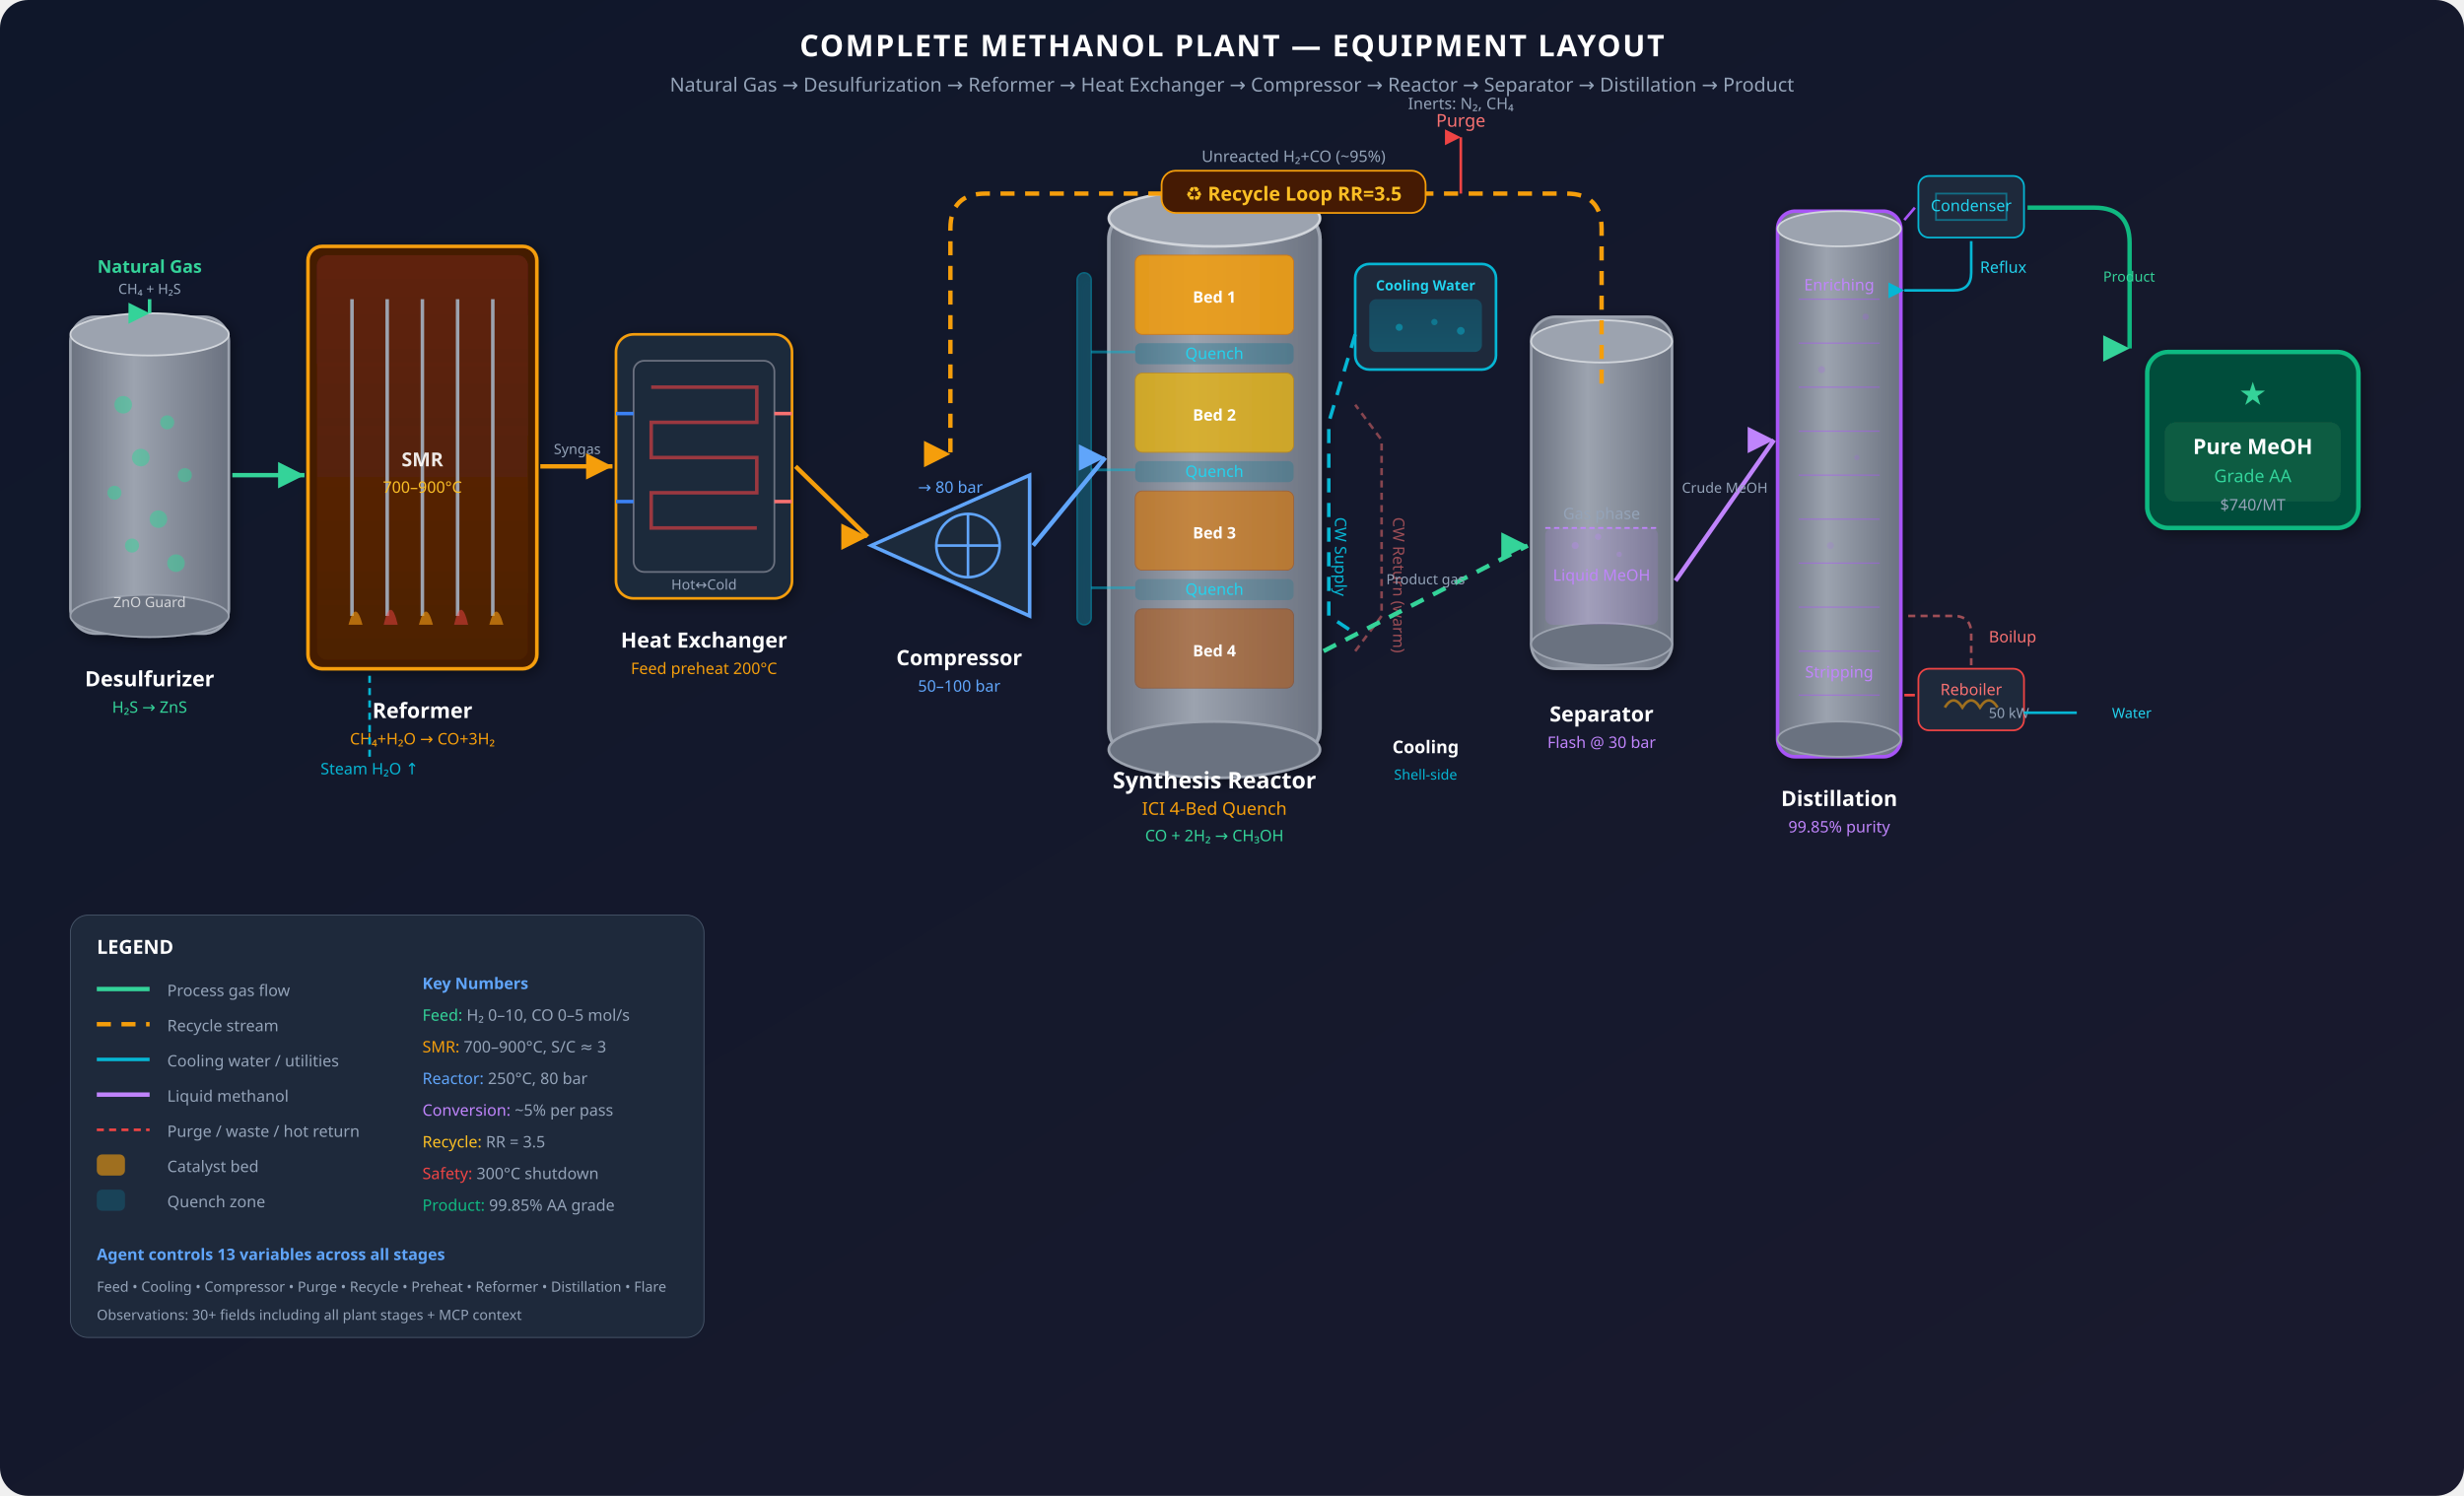
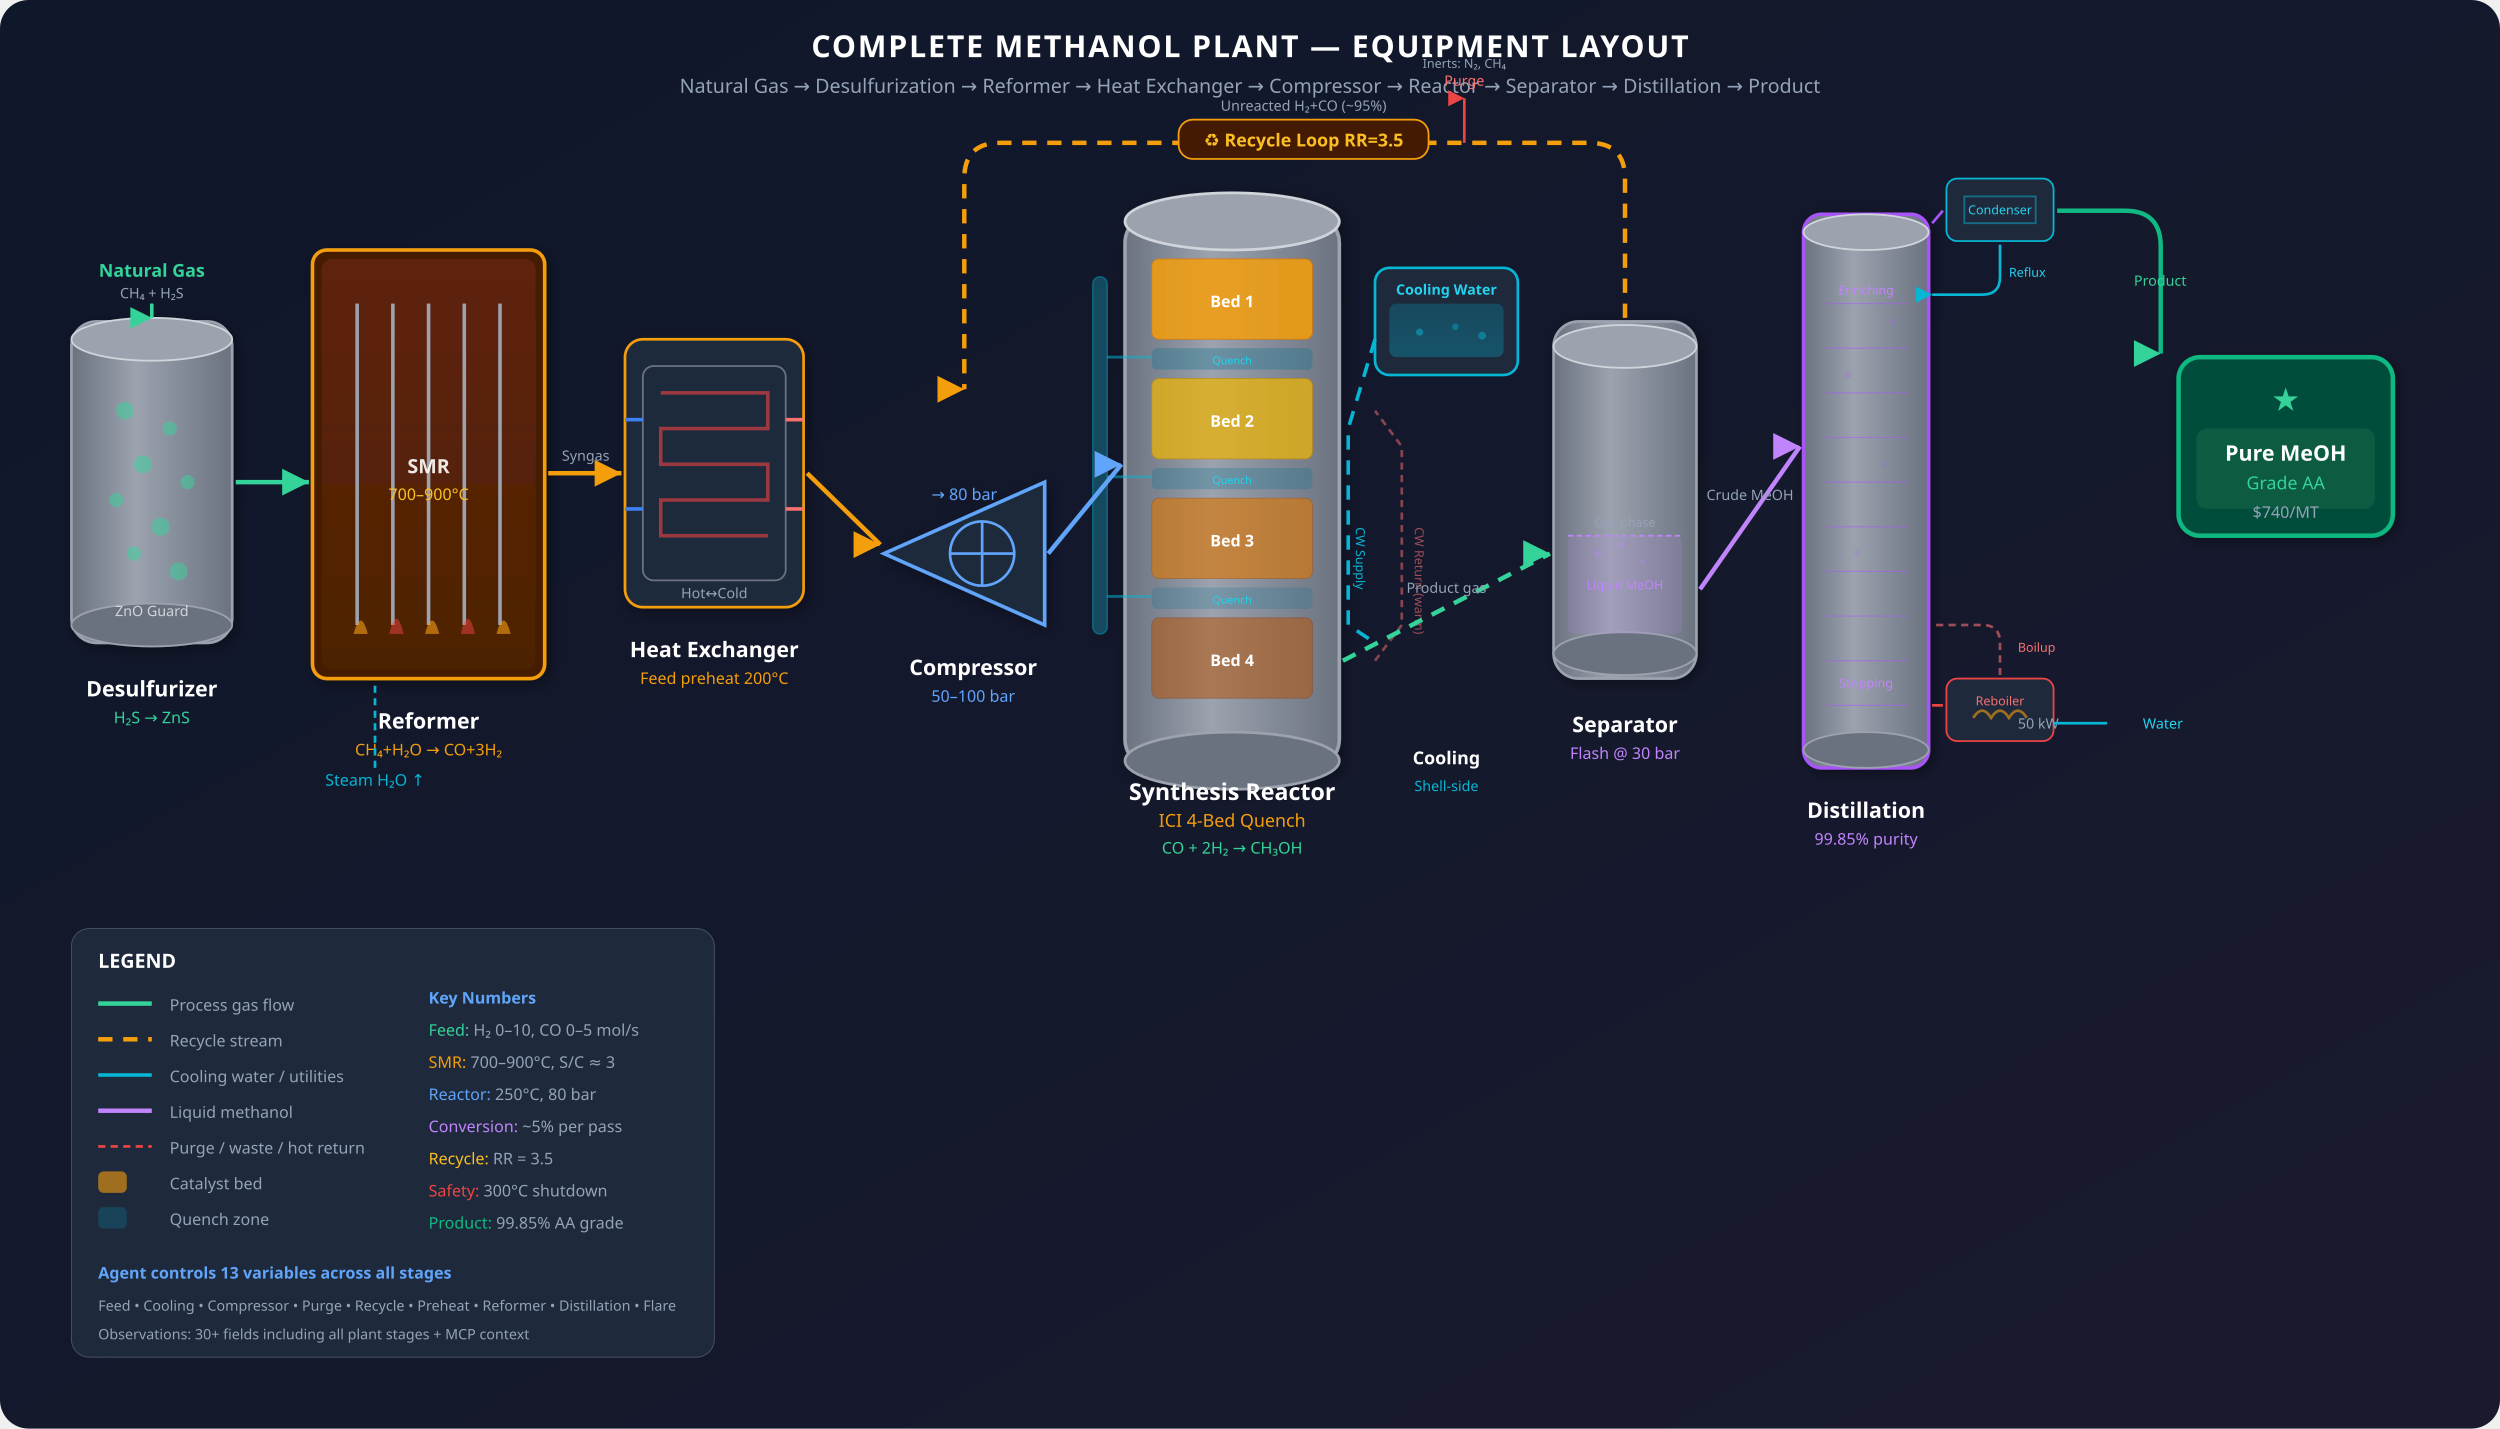
- <svg xmlns="http://www.w3.org/2000/svg" viewBox="0 0 1400 850" width="1400" height="850">
+ <svg xmlns="http://www.w3.org/2000/svg" viewBox="0 0 1400 800" width="1400" height="800">
  <defs>
    <linearGradient id="epBg" x1="0%" y1="0%" x2="100%" y2="100%">
      <stop offset="0%" stop-color="#0f172a" />
      <stop offset="100%" stop-color="#1a1a2e" />
    </linearGradient>
    <linearGradient id="vesselMetal" x1="0%" y1="0%" x2="100%" y2="0%">
      <stop offset="0%" stop-color="#6b7280" />
      <stop offset="40%" stop-color="#9ca3af" />
      <stop offset="100%" stop-color="#6b7280" />
    </linearGradient>
    <linearGradient id="hotGrad" x1="0%" y1="0%" x2="0%" y2="100%">
      <stop offset="0%" stop-color="#ef4444" stop-opacity="0.15" />
      <stop offset="100%" stop-color="#f59e0b" stop-opacity="0.05" />
    </linearGradient>
    <linearGradient id="coolGrad" x1="0%" y1="0%" x2="0%" y2="100%">
      <stop offset="0%" stop-color="#06b6d4" stop-opacity="0.15" />
      <stop offset="100%" stop-color="#3b82f6" stop-opacity="0.05" />
    </linearGradient>
    <linearGradient id="waterGrad" x1="0%" y1="0%" x2="0%" y2="100%">
      <stop offset="0%" stop-color="#0891b2" />
      <stop offset="100%" stop-color="#06b6d4" />
    </linearGradient>
    <marker id="epArr" viewBox="0 0 10 10" refX="10" refY="5" markerWidth="6" markerHeight="6" orient="auto-start-auto">
      <path d="M 0 0 L 10 5 L 0 10 z" fill="#34d399" />
    </marker>
    <marker id="epArrA" viewBox="0 0 10 10" refX="10" refY="5" markerWidth="6" markerHeight="6" orient="auto-start-auto">
      <path d="M 0 0 L 10 5 L 0 10 z" fill="#f59e0b" />
    </marker>
    <marker id="epArrB" viewBox="0 0 10 10" refX="10" refY="5" markerWidth="6" markerHeight="6" orient="auto-start-auto">
      <path d="M 0 0 L 10 5 L 0 10 z" fill="#60a5fa" />
    </marker>
    <marker id="epArrC" viewBox="0 0 10 10" refX="10" refY="5" markerWidth="6" markerHeight="6" orient="auto-start-auto">
      <path d="M 0 0 L 10 5 L 0 10 z" fill="#06b6d4" />
    </marker>
    <marker id="epArrP" viewBox="0 0 10 10" refX="10" refY="5" markerWidth="6" markerHeight="6" orient="auto-start-auto">
      <path d="M 0 0 L 10 5 L 0 10 z" fill="#c084fc" />
    </marker>
    <marker id="epArrR" viewBox="0 0 10 10" refX="10" refY="5" markerWidth="6" markerHeight="6" orient="auto-start-auto">
      <path d="M 0 0 L 10 5 L 0 10 z" fill="#ef4444" />
    </marker>
    <filter id="eqSh">
      <feDropShadow dx="2" dy="2" stdDeviation="4" flood-opacity="0.4" />
    </filter>
    <style>
      @keyframes flowDot { to { stroke-dashoffset: -20; } }
      @keyframes steamRise { 0% { transform: translateY(0); opacity:0.5; } 100% { transform: translateY(-18px); opacity:0; } }
      @keyframes waterDrip { 0% { transform: translateY(0); opacity:0.6; } 100% { transform: translateY(12px); opacity:0; } }
      .flow-anim { stroke-dasharray: 8 6; animation: flowDot 1.5s linear infinite; }
      .steam { animation: steamRise 2s ease-out infinite; }
      .drip { animation: waterDrip 2.5s ease-in infinite; }
    </style>
  </defs>
-   <rect width="1400" height="850" fill="url(#epBg)" rx="16" />
+   <rect width="1400" height="800" fill="url(#epBg)" rx="16" />
  <text x="700" y="32" font-family="'Segoe UI',system-ui,sans-serif" font-size="17" fill="white" text-anchor="middle" font-weight="700" letter-spacing="1">COMPLETE METHANOL PLANT — EQUIPMENT LAYOUT</text>
  <text x="700" y="52" font-family="'Segoe UI',sans-serif" font-size="11" fill="#94a3b8" text-anchor="middle">Natural Gas → Desulfurization → Reformer → Heat Exchanger → Compressor → Reactor → Separator → Distillation → Product</text>
  <g transform="translate(40, 180)" filter="url(#eqSh)">
    <rect width="90" height="180" rx="14" fill="url(#vesselMetal)" stroke="#9ca3af" stroke-width="1.5" />
    <ellipse cx="45" cy="10" rx="45" ry="12" fill="#9ca3af" stroke="#d1d5db" stroke-width="1" />
    <ellipse cx="45" cy="170" rx="45" ry="12" fill="#6b7280" stroke="#9ca3af" stroke-width="1" />
    <g opacity="0.5">
      <circle cx="30" cy="50" r="5" fill="#34d399" />
      <circle cx="55" cy="60" r="4" fill="#34d399" />
      <circle cx="40" cy="80" r="5" fill="#34d399" />
      <circle cx="65" cy="90" r="4" fill="#34d399" />
      <circle cx="25" cy="100" r="4" fill="#34d399" />
      <circle cx="50" cy="115" r="5" fill="#34d399" />
      <circle cx="35" cy="130" r="4" fill="#34d399" />
      <circle cx="60" cy="140" r="5" fill="#34d399" />
    </g>
    <text x="45" y="165" font-family="'Segoe UI',sans-serif" font-size="8" fill="white" text-anchor="middle" opacity="0.7">ZnO Guard</text>
  </g>
  <text x="85" y="390" font-family="'Segoe UI',sans-serif" font-size="12" fill="white" text-anchor="middle" font-weight="700">Desulfurizer</text>
  <text x="85" y="405" font-family="'Segoe UI',sans-serif" font-size="9" fill="#34d399" text-anchor="middle">H₂S → ZnS</text>
  <text x="85" y="155" font-family="'Segoe UI',sans-serif" font-size="10" fill="#34d399" text-anchor="middle" font-weight="600">Natural Gas</text>
  <text x="85" y="167" font-family="'Segoe UI',sans-serif" font-size="8" fill="#94a3b8" text-anchor="middle">CH₄ + H₂S</text>
  <line x1="85" y1="170" x2="85" y2="178" stroke="#34d399" stroke-width="2" marker-end="url(#epArr)" />
  <g transform="translate(175, 140)" filter="url(#eqSh)">
    <rect width="130" height="240" rx="8" fill="#451a03" stroke="#f59e0b" stroke-width="2" />
    <rect x="5" y="5" width="120" height="230" rx="6" fill="url(#hotGrad)" />
    <g stroke="#9ca3af" stroke-width="2" fill="none">
      <line x1="25" y1="30" x2="25" y2="210" />
      <line x1="45" y1="30" x2="45" y2="210" />
      <line x1="65" y1="30" x2="65" y2="210" />
      <line x1="85" y1="30" x2="85" y2="210" />
      <line x1="105" y1="30" x2="105" y2="210" />
    </g>
    <g>
      <path d="M 23,215 Q 27,200 31,215" fill="#f59e0b" opacity="0.6" />
      <path d="M 43,215 Q 47,198 51,215" fill="#ef4444" opacity="0.5" />
      <path d="M 63,215 Q 67,200 71,215" fill="#f59e0b" opacity="0.6" />
      <path d="M 83,215 Q 87,198 91,215" fill="#ef4444" opacity="0.5" />
      <path d="M 103,215 Q 107,200 111,215" fill="#f59e0b" opacity="0.6" />
    </g>
    <text x="65" y="125" font-family="'Segoe UI',sans-serif" font-size="11" fill="white" text-anchor="middle" font-weight="700" opacity="0.9">SMR</text>
    <text x="65" y="140" font-family="'Segoe UI',sans-serif" font-size="9" fill="#fbbf24" text-anchor="middle">700–900°C</text>
  </g>
  <text x="240" y="408" font-family="'Segoe UI',sans-serif" font-size="12" fill="white" text-anchor="middle" font-weight="700">Reformer</text>
  <text x="240" y="423" font-family="'Segoe UI',sans-serif" font-size="9" fill="#f59e0b" text-anchor="middle">CH₄+H₂O → CO+3H₂</text>
  <text x="210" y="440" font-family="'Segoe UI',sans-serif" font-size="9" fill="#06b6d4" text-anchor="middle">Steam H₂O ↑</text>
  <line x1="210" y1="430" x2="210" y2="383" stroke="#06b6d4" stroke-width="1.5" stroke-dasharray="4 3" />
  <line x1="132" y1="270" x2="173" y2="270" stroke="#34d399" stroke-width="2.5" marker-end="url(#epArr)" />
  <g transform="translate(350, 190)" filter="url(#eqSh)">
    <rect width="100" height="150" rx="10" fill="#1e293b" stroke="#f59e0b" stroke-width="1.5" />
    <rect x="10" y="15" width="80" height="120" rx="6" fill="none" stroke="#6b7280" stroke-width="1" />
    <path d="M 20,30 L 80,30 L 80,50 L 20,50 L 20,70 L 80,70 L 80,90 L 20,90 L 20,110 L 80,110" fill="none" stroke="#ef4444" stroke-width="2" opacity="0.6" />
    <line x1="0" y1="45" x2="10" y2="45" stroke="#3b82f6" stroke-width="2" />
    <line x1="0" y1="95" x2="10" y2="95" stroke="#3b82f6" stroke-width="2" />
    <line x1="90" y1="45" x2="100" y2="45" stroke="#f87171" stroke-width="2" />
    <line x1="90" y1="95" x2="100" y2="95" stroke="#f87171" stroke-width="2" />
    <text x="50" y="145" font-family="'Segoe UI',sans-serif" font-size="8" fill="#94a3b8" text-anchor="middle">Hot↔Cold</text>
  </g>
  <text x="400" y="368" font-family="'Segoe UI',sans-serif" font-size="12" fill="white" text-anchor="middle" font-weight="700">Heat Exchanger</text>
  <text x="400" y="383" font-family="'Segoe UI',sans-serif" font-size="9" fill="#f59e0b" text-anchor="middle">Feed preheat 200°C</text>
  <line x1="307" y1="265" x2="348" y2="265" stroke="#f59e0b" stroke-width="2.5" marker-end="url(#epArrA)" />
  <text x="328" y="258" font-family="'Segoe UI',sans-serif" font-size="8" fill="#94a3b8" text-anchor="middle">Syngas</text>
  <g transform="translate(495, 220)" filter="url(#eqSh)">
    <polygon points="0,90 90,50 90,130" fill="#1e293b" stroke="#60a5fa" stroke-width="2" />
    <circle cx="55" cy="90" r="18" fill="none" stroke="#60a5fa" stroke-width="1.5" />
    <line x1="55" y1="72" x2="55" y2="108" stroke="#60a5fa" stroke-width="1.5" />
    <line x1="37" y1="90" x2="73" y2="90" stroke="#60a5fa" stroke-width="1.5" />
    <text x="45" y="60" font-family="'Segoe UI',sans-serif" font-size="9" fill="#60a5fa" text-anchor="middle">→ 80 bar</text>
  </g>
  <text x="545" y="378" font-family="'Segoe UI',sans-serif" font-size="12" fill="white" text-anchor="middle" font-weight="700">Compressor</text>
  <text x="545" y="393" font-family="'Segoe UI',sans-serif" font-size="9" fill="#60a5fa" text-anchor="middle">50–100 bar</text>
  <line x1="452" y1="265" x2="493" y2="305" stroke="#f59e0b" stroke-width="2.5" marker-end="url(#epArrA)" />
  <g transform="translate(630, 100)" filter="url(#eqSh)">
    <rect x="0" y="20" width="120" height="310" rx="16" fill="url(#vesselMetal)" stroke="#9ca3af" stroke-width="2" />
    <ellipse cx="60" cy="24" rx="60" ry="16" fill="#9ca3af" stroke="#d1d5db" stroke-width="1.5" />
    <ellipse cx="60" cy="326" rx="60" ry="16" fill="#6b7280" stroke="#9ca3af" stroke-width="1.5" />
    <rect x="15" y="45" width="90" height="45" rx="4" fill="#f59e0b" opacity="0.85" stroke="#d97706" stroke-width="0.5" />
    <text x="60" y="72" font-family="'Segoe UI',sans-serif" font-size="9" fill="white" text-anchor="middle" font-weight="600">Bed 1</text>
    <rect x="15" y="95" width="90" height="12" rx="3" fill="#0e7490" opacity="0.35" />
-     <text x="60" y="104" font-family="'Segoe UI',sans-serif" font-size="9" fill="#22d3ee" text-anchor="middle">Quench</text>
+     <text x="60" y="104" font-family="'Segoe UI',sans-serif" font-size="6" fill="#22d3ee" text-anchor="middle">Quench</text>
    <rect x="15" y="112" width="90" height="45" rx="4" fill="#eab308" opacity="0.75" stroke="#ca8a04" stroke-width="0.5" />
    <text x="60" y="139" font-family="'Segoe UI',sans-serif" font-size="9" fill="white" text-anchor="middle" font-weight="600">Bed 2</text>
    <rect x="15" y="162" width="90" height="12" rx="3" fill="#0e7490" opacity="0.3" />
-     <text x="60" y="171" font-family="'Segoe UI',sans-serif" font-size="9" fill="#22d3ee" text-anchor="middle">Quench</text>
+     <text x="60" y="171" font-family="'Segoe UI',sans-serif" font-size="6" fill="#22d3ee" text-anchor="middle">Quench</text>
    <rect x="15" y="179" width="90" height="45" rx="4" fill="#d97706" opacity="0.65" stroke="#b45309" stroke-width="0.5" />
    <text x="60" y="206" font-family="'Segoe UI',sans-serif" font-size="9" fill="white" text-anchor="middle" font-weight="600">Bed 3</text>
    <rect x="15" y="229" width="90" height="12" rx="3" fill="#0e7490" opacity="0.25" />
-     <text x="60" y="238" font-family="'Segoe UI',sans-serif" font-size="9" fill="#22d3ee" text-anchor="middle">Quench</text>
+     <text x="60" y="238" font-family="'Segoe UI',sans-serif" font-size="6" fill="#22d3ee" text-anchor="middle">Quench</text>
    <rect x="15" y="246" width="90" height="45" rx="4" fill="#b45309" opacity="0.55" stroke="#92400e" stroke-width="0.5" />
    <text x="60" y="273" font-family="'Segoe UI',sans-serif" font-size="9" fill="white" text-anchor="middle" font-weight="600">Bed 4</text>
    <rect x="-18" y="55" width="8" height="200" rx="4" fill="#0e7490" stroke="#06b6d4" stroke-width="0.8" opacity="0.5" />
    <line x1="-10" y1="100" x2="15" y2="100" stroke="#06b6d4" stroke-width="1.5" opacity="0.5" />
    <line x1="-10" y1="167" x2="15" y2="167" stroke="#06b6d4" stroke-width="1.5" opacity="0.5" />
    <line x1="-10" y1="234" x2="15" y2="234" stroke="#06b6d4" stroke-width="1.5" opacity="0.5" />
  </g>
  <text x="690" y="448" font-family="'Segoe UI',sans-serif" font-size="13" fill="white" text-anchor="middle" font-weight="700">Synthesis Reactor</text>
  <text x="690" y="463" font-family="'Segoe UI',sans-serif" font-size="10" fill="#f59e0b" text-anchor="middle">ICI 4-Bed Quench</text>
  <text x="690" y="478" font-family="'Segoe UI',sans-serif" font-size="9" fill="#34d399" text-anchor="middle">CO + 2H₂ → CH₃OH</text>
  <line x1="587" y1="310" x2="628" y2="260" stroke="#60a5fa" stroke-width="2.5" marker-end="url(#epArrB)" />
  <g transform="translate(770, 150)">
    <rect width="80" height="60" rx="8" fill="#1e293b" stroke="#06b6d4" stroke-width="1.5" />
    <rect x="8" y="20" width="64" height="30" rx="4" fill="url(#waterGrad)" opacity="0.3" />
    <circle cx="25" cy="36" r="2" fill="#06b6d4" opacity="0.5" class="drip" />
    <circle cx="45" cy="33" r="1.8" fill="#06b6d4" opacity="0.4" class="drip" style="animation-delay:0.8s" />
    <circle cx="60" cy="38" r="2.2" fill="#06b6d4" opacity="0.45" class="drip" style="animation-delay:1.5s" />
    <text x="40" y="15" font-family="'Segoe UI',sans-serif" font-size="8" fill="#22d3ee" text-anchor="middle" font-weight="600">Cooling Water</text>
  </g>
  <path d="M 770,190 L 755,240 L 755,350 L 770,360" fill="none" stroke="#06b6d4" stroke-width="2" class="flow-anim" />
-   <text x="762" y="300" font-family="'Segoe UI',sans-serif" font-size="9" fill="#06b6d4" writing-mode="tb" text-anchor="middle">CW Supply</text>
+   <text x="762" y="300" font-family="'Segoe UI',sans-serif" font-size="7" fill="#06b6d4" writing-mode="tb" text-anchor="middle">CW Supply</text>
  <path d="M 770,370 L 785,350 L 785,250 L 770,230" fill="none" stroke="#f87171" stroke-width="1.5" stroke-dasharray="4 3" opacity="0.5" />
-   <text x="795" y="300" font-family="'Segoe UI',sans-serif" font-size="9" fill="#f87171" writing-mode="tb" text-anchor="middle" opacity="0.6">CW Return (warm)</text>
+   <text x="795" y="300" font-family="'Segoe UI',sans-serif" font-size="7" fill="#f87171" writing-mode="tb" text-anchor="middle" opacity="0.6">CW Return (warm)</text>
  <text x="810" y="428" font-family="'Segoe UI',sans-serif" font-size="10" fill="white" text-anchor="middle" font-weight="600">Cooling</text>
  <text x="810" y="443" font-family="'Segoe UI',sans-serif" font-size="8" fill="#06b6d4" text-anchor="middle">Shell-side</text>
  <g transform="translate(870, 180)" filter="url(#eqSh)">
    <rect width="80" height="200" rx="14" fill="url(#vesselMetal)" stroke="#9ca3af" stroke-width="1.5" />
    <ellipse cx="40" cy="14" rx="40" ry="12" fill="#9ca3af" stroke="#d1d5db" stroke-width="1" />
    <ellipse cx="40" cy="186" rx="40" ry="12" fill="#6b7280" stroke="#9ca3af" stroke-width="1" />
    <rect x="8" y="120" width="64" height="55" rx="4" fill="#c084fc" opacity="0.15" />
    <line x1="8" y1="120" x2="72" y2="120" stroke="#c084fc" stroke-width="1" stroke-dasharray="3 2" />
-     <text x="40" y="115" font-family="'Segoe UI',sans-serif" font-size="9" fill="#94a3b8" text-anchor="middle">Gas phase</text>
-     <text x="40" y="150" font-family="'Segoe UI',sans-serif" font-size="9" fill="#c084fc" text-anchor="middle">Liquid MeOH</text>
+     <text x="40" y="115" font-family="'Segoe UI',sans-serif" font-size="7" fill="#94a3b8" text-anchor="middle">Gas phase</text>
+     <text x="40" y="150" font-family="'Segoe UI',sans-serif" font-size="7" fill="#c084fc" text-anchor="middle">Liquid MeOH</text>
    <circle cx="25" cy="130" r="2" fill="#c084fc" opacity="0.3" class="steam" />
    <circle cx="50" cy="135" r="1.5" fill="#c084fc" opacity="0.25" class="steam" style="animation-delay:0.6s" />
    <circle cx="38" cy="125" r="1.8" fill="#c084fc" opacity="0.28" class="steam" style="animation-delay:1.2s" />
  </g>
  <text x="910" y="410" font-family="'Segoe UI',sans-serif" font-size="12" fill="white" text-anchor="middle" font-weight="700">Separator</text>
  <text x="910" y="425" font-family="'Segoe UI',sans-serif" font-size="9" fill="#c084fc" text-anchor="middle">Flash @ 30 bar</text>
  <line x1="752" y1="370" x2="868" y2="310" stroke="#34d399" stroke-width="2.5" class="flow-anim" marker-end="url(#epArr)" />
  <text x="810" y="332" font-family="'Segoe UI',sans-serif" font-size="8" fill="#94a3b8" text-anchor="middle">Product gas</text>
-   <path d="M 910,218 L 910,130 Q 910,110 890,110 L 560,110 Q 540,110 540,130 L 540,258" fill="none" stroke="#f59e0b" stroke-width="2.5" class="flow-anim" marker-end="url(#epArrA)" />
-   <rect x="660" y="97" width="150" height="24" rx="8" fill="#451a03" stroke="#f59e0b" stroke-width="1" />
-   <text x="735" y="114" font-family="'Segoe UI',sans-serif" font-size="11" fill="#fbbf24" text-anchor="middle" font-weight="600">♻ Recycle Loop RR=3.5</text>
-   <text x="735" y="92" font-family="'Segoe UI',sans-serif" font-size="9" fill="#94a3b8" text-anchor="middle">Unreacted H₂+CO (~95%)</text>
-   <line x1="830" y1="110" x2="830" y2="78" stroke="#ef4444" stroke-width="1.5" marker-end="url(#epArrR)" />
-   <text x="830" y="72" font-family="'Segoe UI',sans-serif" font-size="10" fill="#f87171" text-anchor="middle">Purge</text>
-   <text x="830" y="62" font-family="'Segoe UI',sans-serif" font-size="9" fill="#94a3b8" text-anchor="middle">Inerts: N₂, CH₄</text>
+   <path d="M 910,178 L 910,100 Q 910,80 890,80 L 560,80 Q 540,80 540,100 L 540,218" fill="none" stroke="#f59e0b" stroke-width="2.5" class="flow-anim" marker-end="url(#epArrA)" />
+   <rect x="660" y="67" width="140" height="22" rx="8" fill="#451a03" stroke="#f59e0b" stroke-width="1" />
+   <text x="730" y="82" font-family="'Segoe UI',sans-serif" font-size="10" fill="#fbbf24" text-anchor="middle" font-weight="600">♻ Recycle Loop RR=3.5</text>
+   <text x="730" y="62" font-family="'Segoe UI',sans-serif" font-size="8" fill="#94a3b8" text-anchor="middle">Unreacted H₂+CO (~95%)</text>
+   <line x1="820" y1="80" x2="820" y2="55" stroke="#ef4444" stroke-width="1.5" marker-end="url(#epArrR)" />
+   <text x="820" y="48" font-family="'Segoe UI',sans-serif" font-size="8" fill="#f87171" text-anchor="middle">Purge</text>
+   <text x="820" y="38" font-family="'Segoe UI',sans-serif" font-size="7" fill="#94a3b8" text-anchor="middle">Inerts: N₂, CH₄</text>
  <g transform="translate(1010, 120)" filter="url(#eqSh)">
    <rect width="70" height="310" rx="10" fill="url(#vesselMetal)" stroke="#a855f7" stroke-width="2" />
    <ellipse cx="35" cy="10" rx="35" ry="10" fill="#9ca3af" stroke="#d1d5db" stroke-width="1" />
    <ellipse cx="35" cy="300" rx="35" ry="10" fill="#6b7280" stroke="#9ca3af" stroke-width="1" />
    <g stroke="#a855f7" stroke-width="0.7" opacity="0.5">
      <line x1="12" y1="50" x2="58" y2="50" />
      <line x1="12" y1="75" x2="58" y2="75" />
      <line x1="12" y1="100" x2="58" y2="100" />
      <line x1="12" y1="125" x2="58" y2="125" />
      <line x1="12" y1="150" x2="58" y2="150" />
      <line x1="12" y1="175" x2="58" y2="175" />
      <line x1="12" y1="200" x2="58" y2="200" />
      <line x1="12" y1="225" x2="58" y2="225" />
      <line x1="12" y1="250" x2="58" y2="250" />
      <line x1="12" y1="275" x2="58" y2="275" />
    </g>
    <circle cx="25" cy="90" r="2" fill="#a855f7" opacity="0.2" class="steam" />
    <circle cx="45" cy="140" r="1.5" fill="#a855f7" opacity="0.18" class="steam" style="animation-delay:0.5s" />
    <circle cx="30" cy="190" r="2" fill="#a855f7" opacity="0.15" class="steam" style="animation-delay:1s" />
    <circle cx="50" cy="60" r="1.8" fill="#a855f7" opacity="0.22" class="steam" style="animation-delay:1.5s" />
-     <text x="35" y="45" font-family="'Segoe UI',sans-serif" font-size="9" fill="#c084fc" text-anchor="middle">Enriching</text>
-     <text x="35" y="265" font-family="'Segoe UI',sans-serif" font-size="9" fill="#c084fc" text-anchor="middle">Stripping</text>
+     <text x="35" y="45" font-family="'Segoe UI',sans-serif" font-size="7" fill="#c084fc" text-anchor="middle">Enriching</text>
+     <text x="35" y="265" font-family="'Segoe UI',sans-serif" font-size="7" fill="#c084fc" text-anchor="middle">Stripping</text>
  </g>
  <text x="1045" y="458" font-family="'Segoe UI',sans-serif" font-size="12" fill="white" text-anchor="middle" font-weight="700">Distillation</text>
  <text x="1045" y="473" font-family="'Segoe UI',sans-serif" font-size="9" fill="#c084fc" text-anchor="middle">99.85% purity</text>
  <g transform="translate(1090, 100)">
    <rect width="60" height="35" rx="6" fill="#1e293b" stroke="#06b6d4" stroke-width="1" />
    <path d="M 10,10 L 50,10 L 50,25 L 10,25 Z" fill="none" stroke="#06b6d4" stroke-width="1" opacity="0.5" />
-     <text x="30" y="20" font-family="'Segoe UI',sans-serif" font-size="9" fill="#22d3ee" text-anchor="middle">Condenser</text>
+     <text x="30" y="20" font-family="'Segoe UI',sans-serif" font-size="7" fill="#22d3ee" text-anchor="middle">Condenser</text>
  </g>
  <line x1="1082" y1="125" x2="1088" y2="118" stroke="#a855f7" stroke-width="1.5" />
  <path d="M 1120,137 L 1120,155 Q 1120,165 1110,165 L 1082,165" fill="none" stroke="#06b6d4" stroke-width="1.5" marker-end="url(#epArrC)" />
-   <text x="1125" y="155" font-family="'Segoe UI',sans-serif" font-size="9" fill="#22d3ee">Reflux</text>
+   <text x="1125" y="155" font-family="'Segoe UI',sans-serif" font-size="7" fill="#22d3ee">Reflux</text>
  <g transform="translate(1090, 380)">
    <rect width="60" height="35" rx="6" fill="#1e293b" stroke="#ef4444" stroke-width="1" />
    <path d="M 15,22 Q 20,14 25,22 Q 30,14 35,22 Q 40,14 45,22" fill="none" stroke="#f59e0b" stroke-width="1.5" opacity="0.6" />
-     <text x="30" y="15" font-family="'Segoe UI',sans-serif" font-size="9" fill="#f87171" text-anchor="middle">Reboiler</text>
+     <text x="30" y="15" font-family="'Segoe UI',sans-serif" font-size="7" fill="#f87171" text-anchor="middle">Reboiler</text>
  </g>
  <line x1="1082" y1="395" x2="1088" y2="395" stroke="#ef4444" stroke-width="1.5" />
  <path d="M 1120,378 L 1120,360 Q 1120,350 1110,350 L 1082,350" fill="none" stroke="#f87171" stroke-width="1.5" stroke-dasharray="4 3" opacity="0.6" />
-   <text x="1130" y="365" font-family="'Segoe UI',sans-serif" font-size="9" fill="#f87171">Boilup</text>
+   <text x="1130" y="365" font-family="'Segoe UI',sans-serif" font-size="7" fill="#f87171">Boilup</text>
  <text x="1130" y="408" font-family="'Segoe UI',sans-serif" font-size="8" fill="#94a3b8">50 kW</text>
  <line x1="952" y1="330" x2="1008" y2="250" stroke="#c084fc" stroke-width="2.5" marker-end="url(#epArrP)" />
  <text x="980" y="280" font-family="'Segoe UI',sans-serif" font-size="8" fill="#94a3b8" text-anchor="middle">Crude MeOH</text>
  <line x1="1150" y1="405" x2="1180" y2="405" stroke="#06b6d4" stroke-width="1.5" />
  <text x="1200" y="408" font-family="'Segoe UI',sans-serif" font-size="8" fill="#22d3ee">Water</text>
  <g transform="translate(1220, 200)" filter="url(#eqSh)">
    <rect width="120" height="100" rx="12" fill="#064e3b" stroke="#10b981" stroke-width="2.5" />
    <rect x="10" y="40" width="100" height="45" rx="6" fill="#10b981" opacity="0.12" />
    <text x="60" y="30" font-family="'Segoe UI',sans-serif" font-size="18" fill="#34d399" text-anchor="middle">★</text>
    <text x="60" y="58" font-family="'Segoe UI',sans-serif" font-size="12" fill="white" text-anchor="middle" font-weight="700">Pure MeOH</text>
    <text x="60" y="74" font-family="'Segoe UI',sans-serif" font-size="10" fill="#34d399" text-anchor="middle">Grade AA</text>
    <text x="60" y="90" font-family="'Segoe UI',sans-serif" font-size="9" fill="#94a3b8" text-anchor="middle">$740/MT</text>
  </g>
  <path d="M 1152,118 L 1190,118 Q 1210,118 1210,138 L 1210,198" fill="none" stroke="#10b981" stroke-width="2.5" marker-end="url(#epArr)" />
  <text x="1195" y="160" font-family="'Segoe UI',sans-serif" font-size="8" fill="#34d399">Product</text>
  <g transform="translate(40, 520)">
    <rect width="360" height="240" rx="10" fill="#1e293b" stroke="#475569" stroke-width="0.5" />
    <text x="15" y="22" font-family="'Segoe UI',sans-serif" font-size="11" fill="white" font-weight="700">LEGEND</text>
    <g font-family="'Segoe UI',sans-serif" font-size="9" fill="#94a3b8">
      <line x1="15" y1="42" x2="45" y2="42" stroke="#34d399" stroke-width="2.5" />
      <text x="55" y="46">Process gas flow</text>
      <line x1="15" y1="62" x2="45" y2="62" stroke="#f59e0b" stroke-width="2.5" stroke-dasharray="8 6" />
      <text x="55" y="66">Recycle stream</text>
      <line x1="15" y1="82" x2="45" y2="82" stroke="#06b6d4" stroke-width="2" />
      <text x="55" y="86">Cooling water / utilities</text>
      <line x1="15" y1="102" x2="45" y2="102" stroke="#c084fc" stroke-width="2.5" />
      <text x="55" y="106">Liquid methanol</text>
      <line x1="15" y1="122" x2="45" y2="122" stroke="#ef4444" stroke-width="1.5" stroke-dasharray="4 3" />
      <text x="55" y="126">Purge / waste / hot return</text>
      <rect x="15" y="136" width="16" height="12" rx="3" fill="#f59e0b" opacity="0.6" />
      <text x="55" y="146">Catalyst bed</text>
      <rect x="15" y="156" width="16" height="12" rx="3" fill="#0e7490" opacity="0.35" />
      <text x="55" y="166">Quench zone</text>
    </g>
    <text x="200" y="42" font-family="'Segoe UI',sans-serif" font-size="9" fill="#60a5fa" font-weight="600">Key Numbers</text>
    <g font-family="'Segoe UI',sans-serif" font-size="9" fill="#94a3b8" transform="translate(200, 0)">
      <text y="60">
        <tspan fill="#34d399">Feed:</tspan> H₂ 0–10, CO 0–5 mol/s</text>
      <text y="78">
        <tspan fill="#f59e0b">SMR:</tspan> 700–900°C, S/C ≈ 3</text>
      <text y="96">
        <tspan fill="#60a5fa">Reactor:</tspan> 250°C, 80 bar</text>
      <text y="114">
        <tspan fill="#c084fc">Conversion:</tspan> ~5% per pass</text>
      <text y="132">
        <tspan fill="#fbbf24">Recycle:</tspan> RR = 3.5</text>
      <text y="150">
        <tspan fill="#ef4444">Safety:</tspan> 300°C shutdown</text>
      <text y="168">
        <tspan fill="#10b981">Product:</tspan> 99.85% AA grade</text>
    </g>
    <text x="15" y="196" font-family="'Segoe UI',sans-serif" font-size="9" fill="#60a5fa" font-weight="600">Agent controls 13 variables across all stages</text>
    <text x="15" y="214" font-family="'Segoe UI',sans-serif" font-size="8" fill="#94a3b8">Feed • Cooling • Compressor • Purge • Recycle • Preheat • Reformer • Distillation • Flare</text>
    <text x="15" y="230" font-family="'Segoe UI',sans-serif" font-size="8" fill="#94a3b8">Observations: 30+ fields including all plant stages + MCP context</text>
  </g>
</svg>
